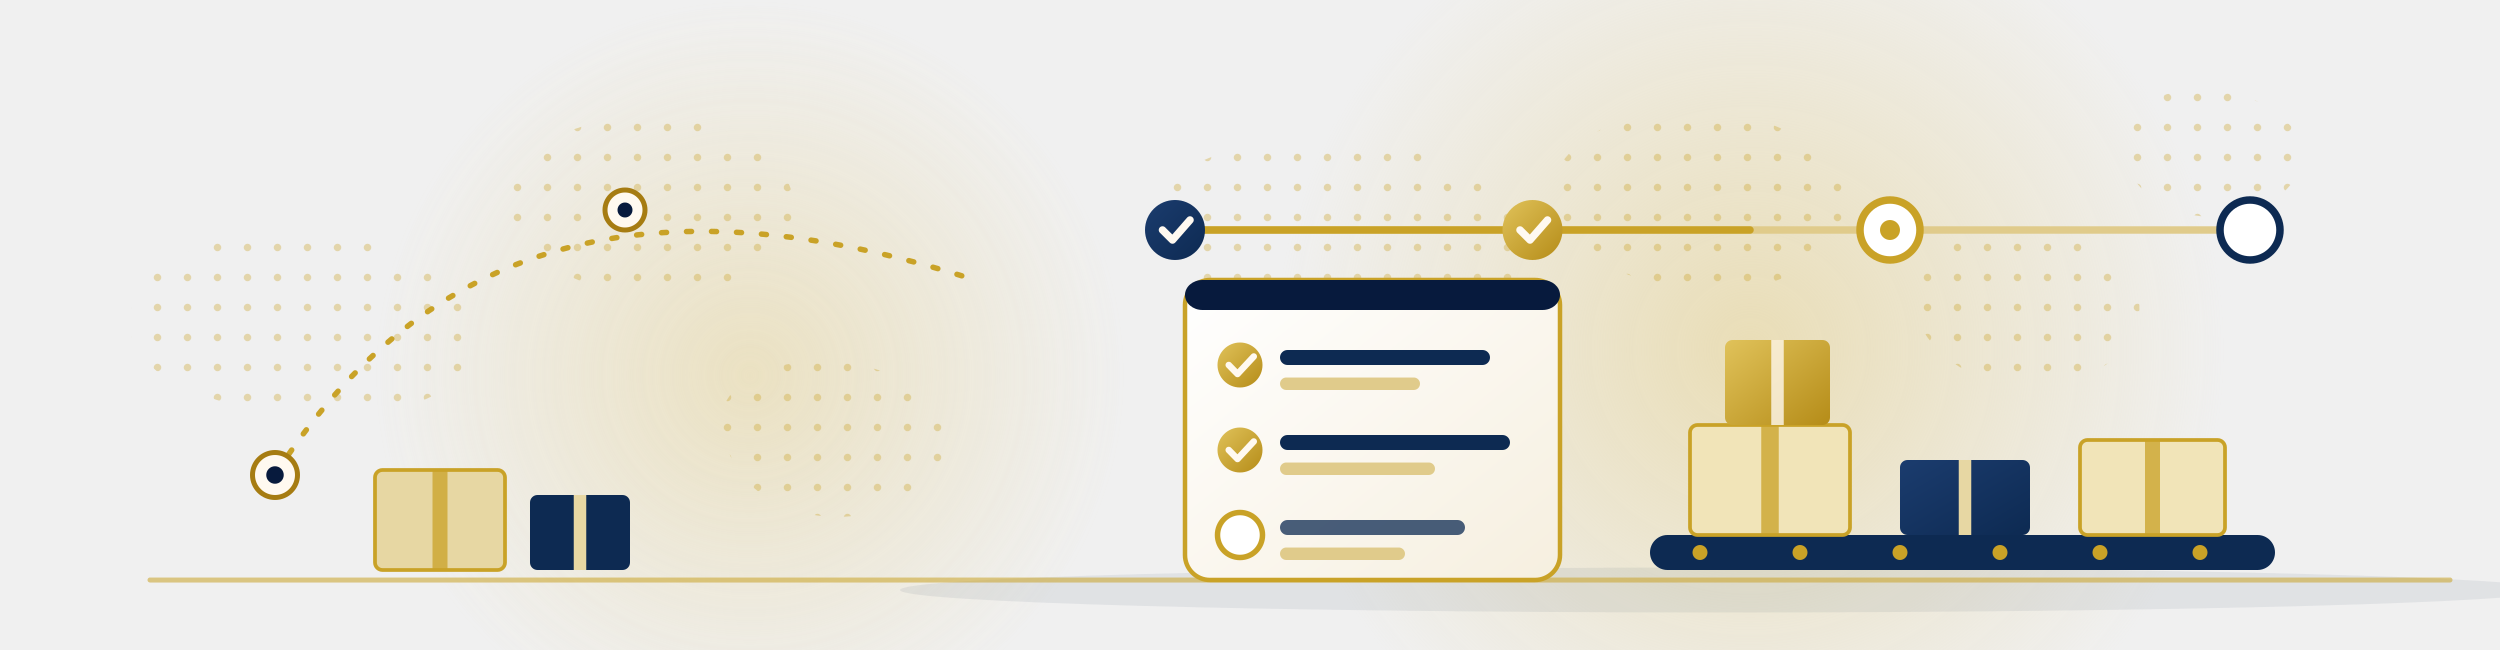
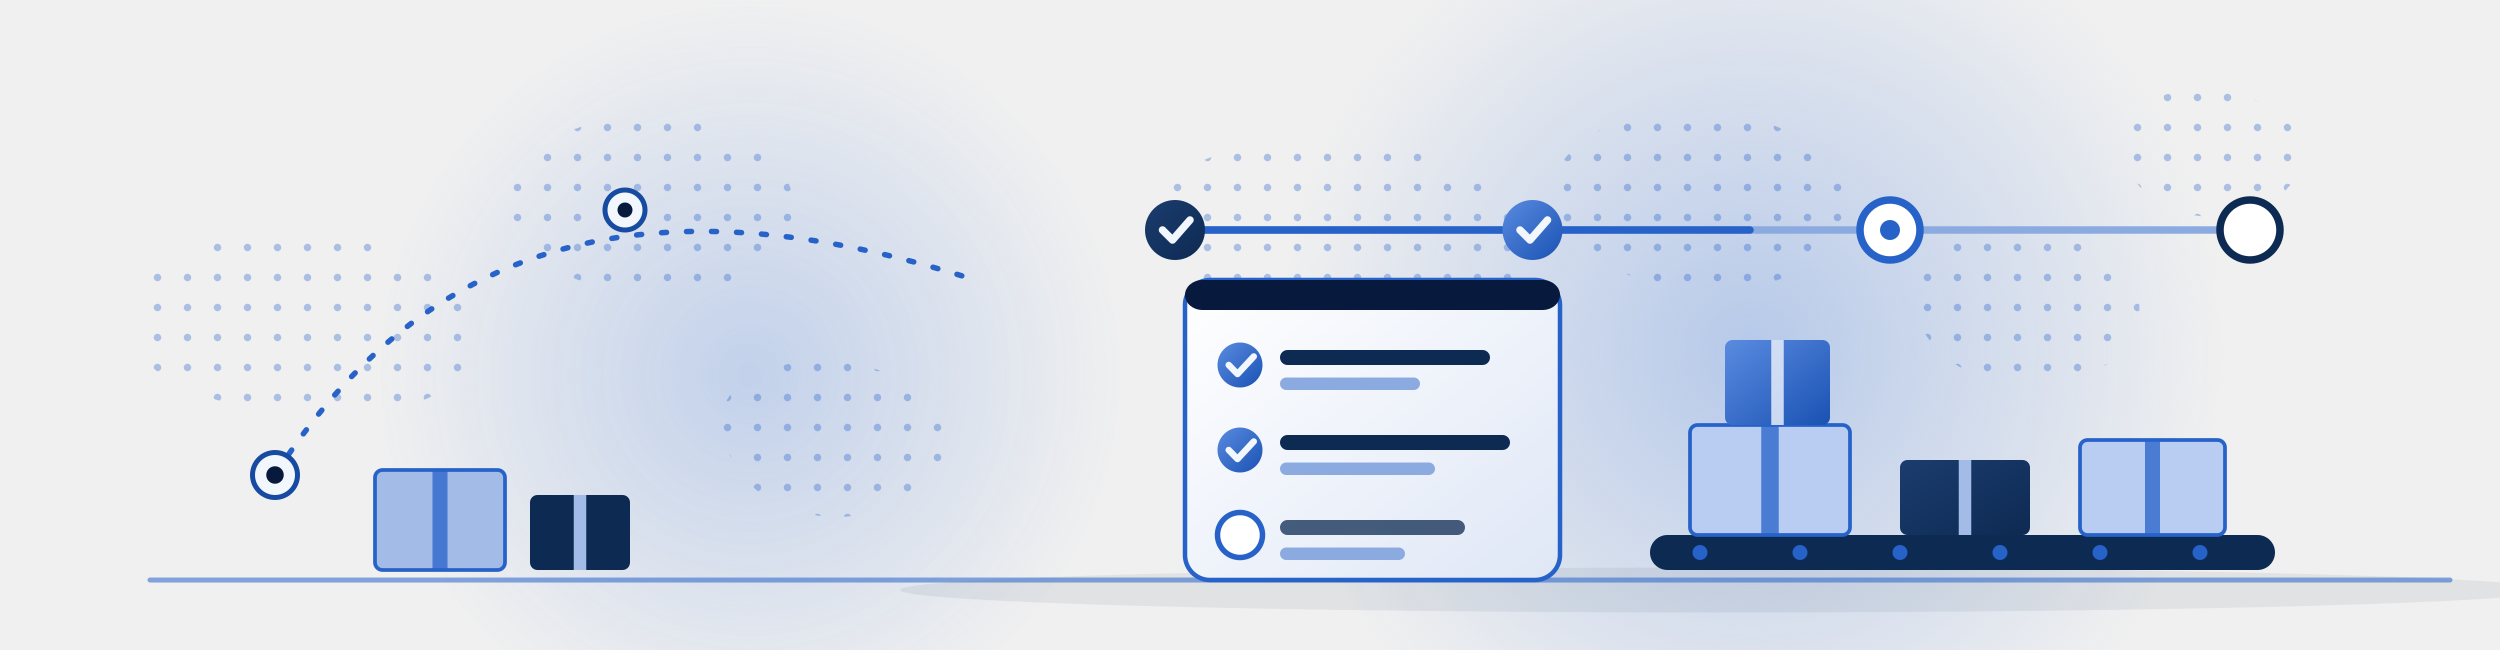
<svg xmlns="http://www.w3.org/2000/svg" viewBox="0 0 1000 260" preserveAspectRatio="xMaxYMid meet" role="img" aria-label="Commandes : cycle de vie, colis et livraison">
  <defs>
    <radialGradient id="glow" cx="50%" cy="50%" r="50%">
-       <stop offset="0" stop-color="#E7D7A3" stop-opacity=".75" />
-       <stop offset="1" stop-color="#E7D7A3" stop-opacity="0" />
+       <stop offset="0" stop-color="#A3BCE7" stop-opacity=".75" />
+       <stop offset="1" stop-color="#A3BCE7" stop-opacity="0" />
    </radialGradient>
    <linearGradient id="card" x1="0" y1="0" x2="1" y2="1">
      <stop offset="0" stop-color="#FFFFFF" />
-       <stop offset="1" stop-color="#F6EFDF" />
+       <stop offset="1" stop-color="#DFE7F6" />
    </linearGradient>
    <linearGradient id="goldF" x1="0" y1="0" x2="1" y2="1">
-       <stop offset="0" stop-color="#E0C25A" />
-       <stop offset="1" stop-color="#B58C18" />
+       <stop offset="0" stop-color="#5A8BE0" />
+       <stop offset="1" stop-color="#1A52B3" />
    </linearGradient>
    <linearGradient id="navyF" x1="0" y1="0" x2="1" y2="1">
      <stop offset="0" stop-color="#1B3C6E" />
      <stop offset="1" stop-color="#0D2A52" />
    </linearGradient>
    <pattern id="dots" width="12" height="12" patternUnits="userSpaceOnUse">
-       <circle cx="3" cy="3" r="1.5" fill="#C9A227" />
+       <circle cx="3" cy="3" r="1.5" fill="#2762C9" />
    </pattern>
    <clipPath id="land">
      <path d="M470 70c30-18 70-20 100-8s48 26 40 44-40 26-78 22-80-20-62-58z" />
      <path d="M640 52c26-12 62-10 84 6s18 40-8 52-62 6-82-10-18-34 6-48z" />
      <path d="M780 96c22-10 52-6 68 10s6 38-18 46-52-2-62-22 0-26 12-34z" />
      <path d="M860 40c18-8 44-4 56 10s0 32-22 36-42-8-44-24 2-16 10-22z" />
    </clipPath>
    <clipPath id="landL">
      <path d="M60 110c26-20 66-24 96-10s44 30 30 48-52 24-92 14-52-30-34-52z" />
      <path d="M220 56c26-14 62-12 84 4s16 40-10 52-60 6-80-10-16-34 6-46z" />
      <path d="M300 150c24-10 56-6 72 10s4 36-20 44-52-2-60-22 0-24 8-32z" />
    </clipPath>
  </defs>
  <circle cx="700" cy="140" r="190" fill="url(#glow)" />
  <circle cx="300" cy="150" r="150" fill="url(#glow)" opacity=".8" />
  <rect x="440" y="30" width="520" height="140" fill="url(#dots)" opacity=".34" clip-path="url(#land)" />
  <rect x="40" y="40" width="360" height="170" fill="url(#dots)" opacity=".34" clip-path="url(#landL)" />
  <ellipse cx="690" cy="236" rx="330" ry="9" fill="#071A3D" opacity=".07" />
-   <path d="M60 232h920" stroke="#C9A227" stroke-opacity=".55" stroke-width="2" stroke-linecap="round" />
-   <path d="M470 92H900" stroke="#E0CB8B" stroke-width="3" stroke-linecap="round" />
-   <path d="M470 92H700" stroke="#C9A227" stroke-width="3" stroke-linecap="round" />
+   <path d="M60 232h920" stroke="#2762C9" stroke-opacity=".55" stroke-width="2" stroke-linecap="round" />
+   <path d="M470 92H900" stroke="#8BAAE0" stroke-width="3" stroke-linecap="round" />
+   <path d="M470 92H700" stroke="#2762C9" stroke-width="3" stroke-linecap="round" />
  <g>
    <circle cx="470" cy="92" r="12" fill="url(#navyF)" />
-     <path d="M465 92l4 4 7-8" fill="none" stroke="#FFF9F0" stroke-width="3" stroke-linecap="round" stroke-linejoin="round" />
+     <path d="M465 92l4 4 7-8" fill="none" stroke="#F2F6FD" stroke-width="3" stroke-linecap="round" stroke-linejoin="round" />
    <circle cx="613" cy="92" r="12" fill="url(#goldF)" />
-     <path d="M608 92l4 4 7-8" fill="none" stroke="#FFF9F0" stroke-width="3" stroke-linecap="round" stroke-linejoin="round" />
-     <circle cx="756" cy="92" r="12" fill="#FFFFFF" stroke="#C9A227" stroke-width="3" />
-     <circle cx="756" cy="92" r="4" fill="#C9A227" />
+     <path d="M608 92l4 4 7-8" fill="none" stroke="#F2F6FD" stroke-width="3" stroke-linecap="round" stroke-linejoin="round" />
+     <circle cx="756" cy="92" r="12" fill="#FFFFFF" stroke="#2762C9" stroke-width="3" />
+     <circle cx="756" cy="92" r="4" fill="#2762C9" />
    <circle cx="900" cy="92" r="12" fill="#FFFFFF" stroke="#0D2A52" stroke-width="3" />
  </g>
  <g>
-     <rect x="474" y="112" width="150" height="120" rx="10" fill="url(#card)" stroke="#C9A227" stroke-width="1.8" />
+     <rect x="474" y="112" width="150" height="120" rx="10" fill="url(#card)" stroke="#2762C9" stroke-width="1.8" />
    <rect x="474" y="112" width="150" height="12" rx="7" fill="#071A3D" />
    <circle cx="496" cy="146" r="9" fill="url(#goldF)" />
-     <path d="M491.5 146l3.5 3.6 6.5-7" fill="none" stroke="#FFF9F0" stroke-width="2.6" stroke-linecap="round" stroke-linejoin="round" />
+     <path d="M491.5 146l3.5 3.6 6.5-7" fill="none" stroke="#F2F6FD" stroke-width="2.6" stroke-linecap="round" stroke-linejoin="round" />
    <rect x="512" y="140" width="84" height="6" rx="3" fill="#0D2A52" />
-     <rect x="512" y="151" width="56" height="5" rx="2.5" fill="#E0CB8B" />
+     <rect x="512" y="151" width="56" height="5" rx="2.5" fill="#8BAAE0" />
    <circle cx="496" cy="180" r="9" fill="url(#goldF)" />
-     <path d="M491.5 180l3.5 3.6 6.5-7" fill="none" stroke="#FFF9F0" stroke-width="2.6" stroke-linecap="round" stroke-linejoin="round" />
+     <path d="M491.5 180l3.5 3.6 6.5-7" fill="none" stroke="#F2F6FD" stroke-width="2.6" stroke-linecap="round" stroke-linejoin="round" />
    <rect x="512" y="174" width="92" height="6" rx="3" fill="#0D2A52" />
-     <rect x="512" y="185" width="62" height="5" rx="2.5" fill="#E0CB8B" />
-     <circle cx="496" cy="214" r="9" fill="#FFFFFF" stroke="#C9A227" stroke-width="2.2" />
+     <rect x="512" y="185" width="62" height="5" rx="2.5" fill="#8BAAE0" />
+     <circle cx="496" cy="214" r="9" fill="#FFFFFF" stroke="#2762C9" stroke-width="2.2" />
    <rect x="512" y="208" width="74" height="6" rx="3" fill="#0D2A52" fill-opacity=".75" />
-     <rect x="512" y="219" width="50" height="5" rx="2.5" fill="#E0CB8B" />
+     <rect x="512" y="219" width="50" height="5" rx="2.5" fill="#8BAAE0" />
  </g>
  <g>
    <rect x="660" y="214" width="250" height="14" rx="7" fill="#0D2A52" />
-     <g fill="#C9A227">
+     <g fill="#2762C9">
      <circle cx="680" cy="221" r="3" />
      <circle cx="720" cy="221" r="3" />
      <circle cx="760" cy="221" r="3" />
      <circle cx="800" cy="221" r="3" />
      <circle cx="840" cy="221" r="3" />
      <circle cx="880" cy="221" r="3" />
    </g>
-     <rect x="676" y="170" width="64" height="44" rx="3" fill="#F1E4B8" stroke="#C9A227" stroke-width="1.5" />
-     <path d="M708 170v44" stroke="#C9A227" stroke-width="7" stroke-opacity=".75" />
+     <rect x="676" y="170" width="64" height="44" rx="3" fill="#B8CDF1" stroke="#2762C9" stroke-width="1.5" />
+     <path d="M708 170v44" stroke="#2762C9" stroke-width="7" stroke-opacity=".75" />
    <rect x="690" y="136" width="42" height="34" rx="3" fill="url(#goldF)" />
-     <path d="M711 136v34" stroke="#FFF9F0" stroke-width="5" stroke-opacity=".8" />
+     <path d="M711 136v34" stroke="#F2F6FD" stroke-width="5" stroke-opacity=".8" />
    <rect x="760" y="184" width="52" height="30" rx="3" fill="url(#navyF)" />
-     <path d="M786 184v30" stroke="#E7D7A3" stroke-width="5" />
-     <rect x="832" y="176" width="58" height="38" rx="3" fill="#F1E4B8" stroke="#C9A227" stroke-width="1.5" />
-     <path d="M861 176v38" stroke="#C9A227" stroke-width="6" stroke-opacity=".75" />
+     <path d="M786 184v30" stroke="#A3BCE7" stroke-width="5" />
+     <rect x="832" y="176" width="58" height="38" rx="3" fill="#B8CDF1" stroke="#2762C9" stroke-width="1.5" />
+     <path d="M861 176v38" stroke="#2762C9" stroke-width="6" stroke-opacity=".75" />
  </g>
-   <path d="M110 190C170 96 260 70 390 112" fill="none" stroke="#C9A227" stroke-width="2.2" stroke-dasharray="2 8" stroke-linecap="round" />
+   <path d="M110 190C170 96 260 70 390 112" fill="none" stroke="#2762C9" stroke-width="2.2" stroke-dasharray="2 8" stroke-linecap="round" />
  <g transform="translate(110 190)">
-     <circle r="9" fill="#FFF9F0" stroke="#A67C12" stroke-width="2" />
+     <circle r="9" fill="#F2F6FD" stroke="#174AA1" stroke-width="2" />
    <circle r="3.5" fill="#071A3D" />
  </g>
  <g transform="translate(250 84)">
-     <circle r="8" fill="#FFF9F0" stroke="#A67C12" stroke-width="2" />
+     <circle r="8" fill="#F2F6FD" stroke="#174AA1" stroke-width="2" />
    <circle r="3" fill="#071A3D" />
  </g>
  <g transform="translate(150 214)">
-     <rect x="0" y="-26" width="52" height="40" rx="3" fill="#E7D7A3" stroke="#C9A227" stroke-width="1.5" />
-     <path d="M26 -26v40" stroke="#C9A227" stroke-width="6" stroke-opacity=".75" />
+     <rect x="0" y="-26" width="52" height="40" rx="3" fill="#A3BCE7" stroke="#2762C9" stroke-width="1.5" />
+     <path d="M26 -26v40" stroke="#2762C9" stroke-width="6" stroke-opacity=".75" />
    <rect x="62" y="-16" width="40" height="30" rx="3" fill="#0D2A52" />
-     <path d="M82 -16v30" stroke="#E7D7A3" stroke-width="5" />
+     <path d="M82 -16v30" stroke="#A3BCE7" stroke-width="5" />
  </g>
</svg>
